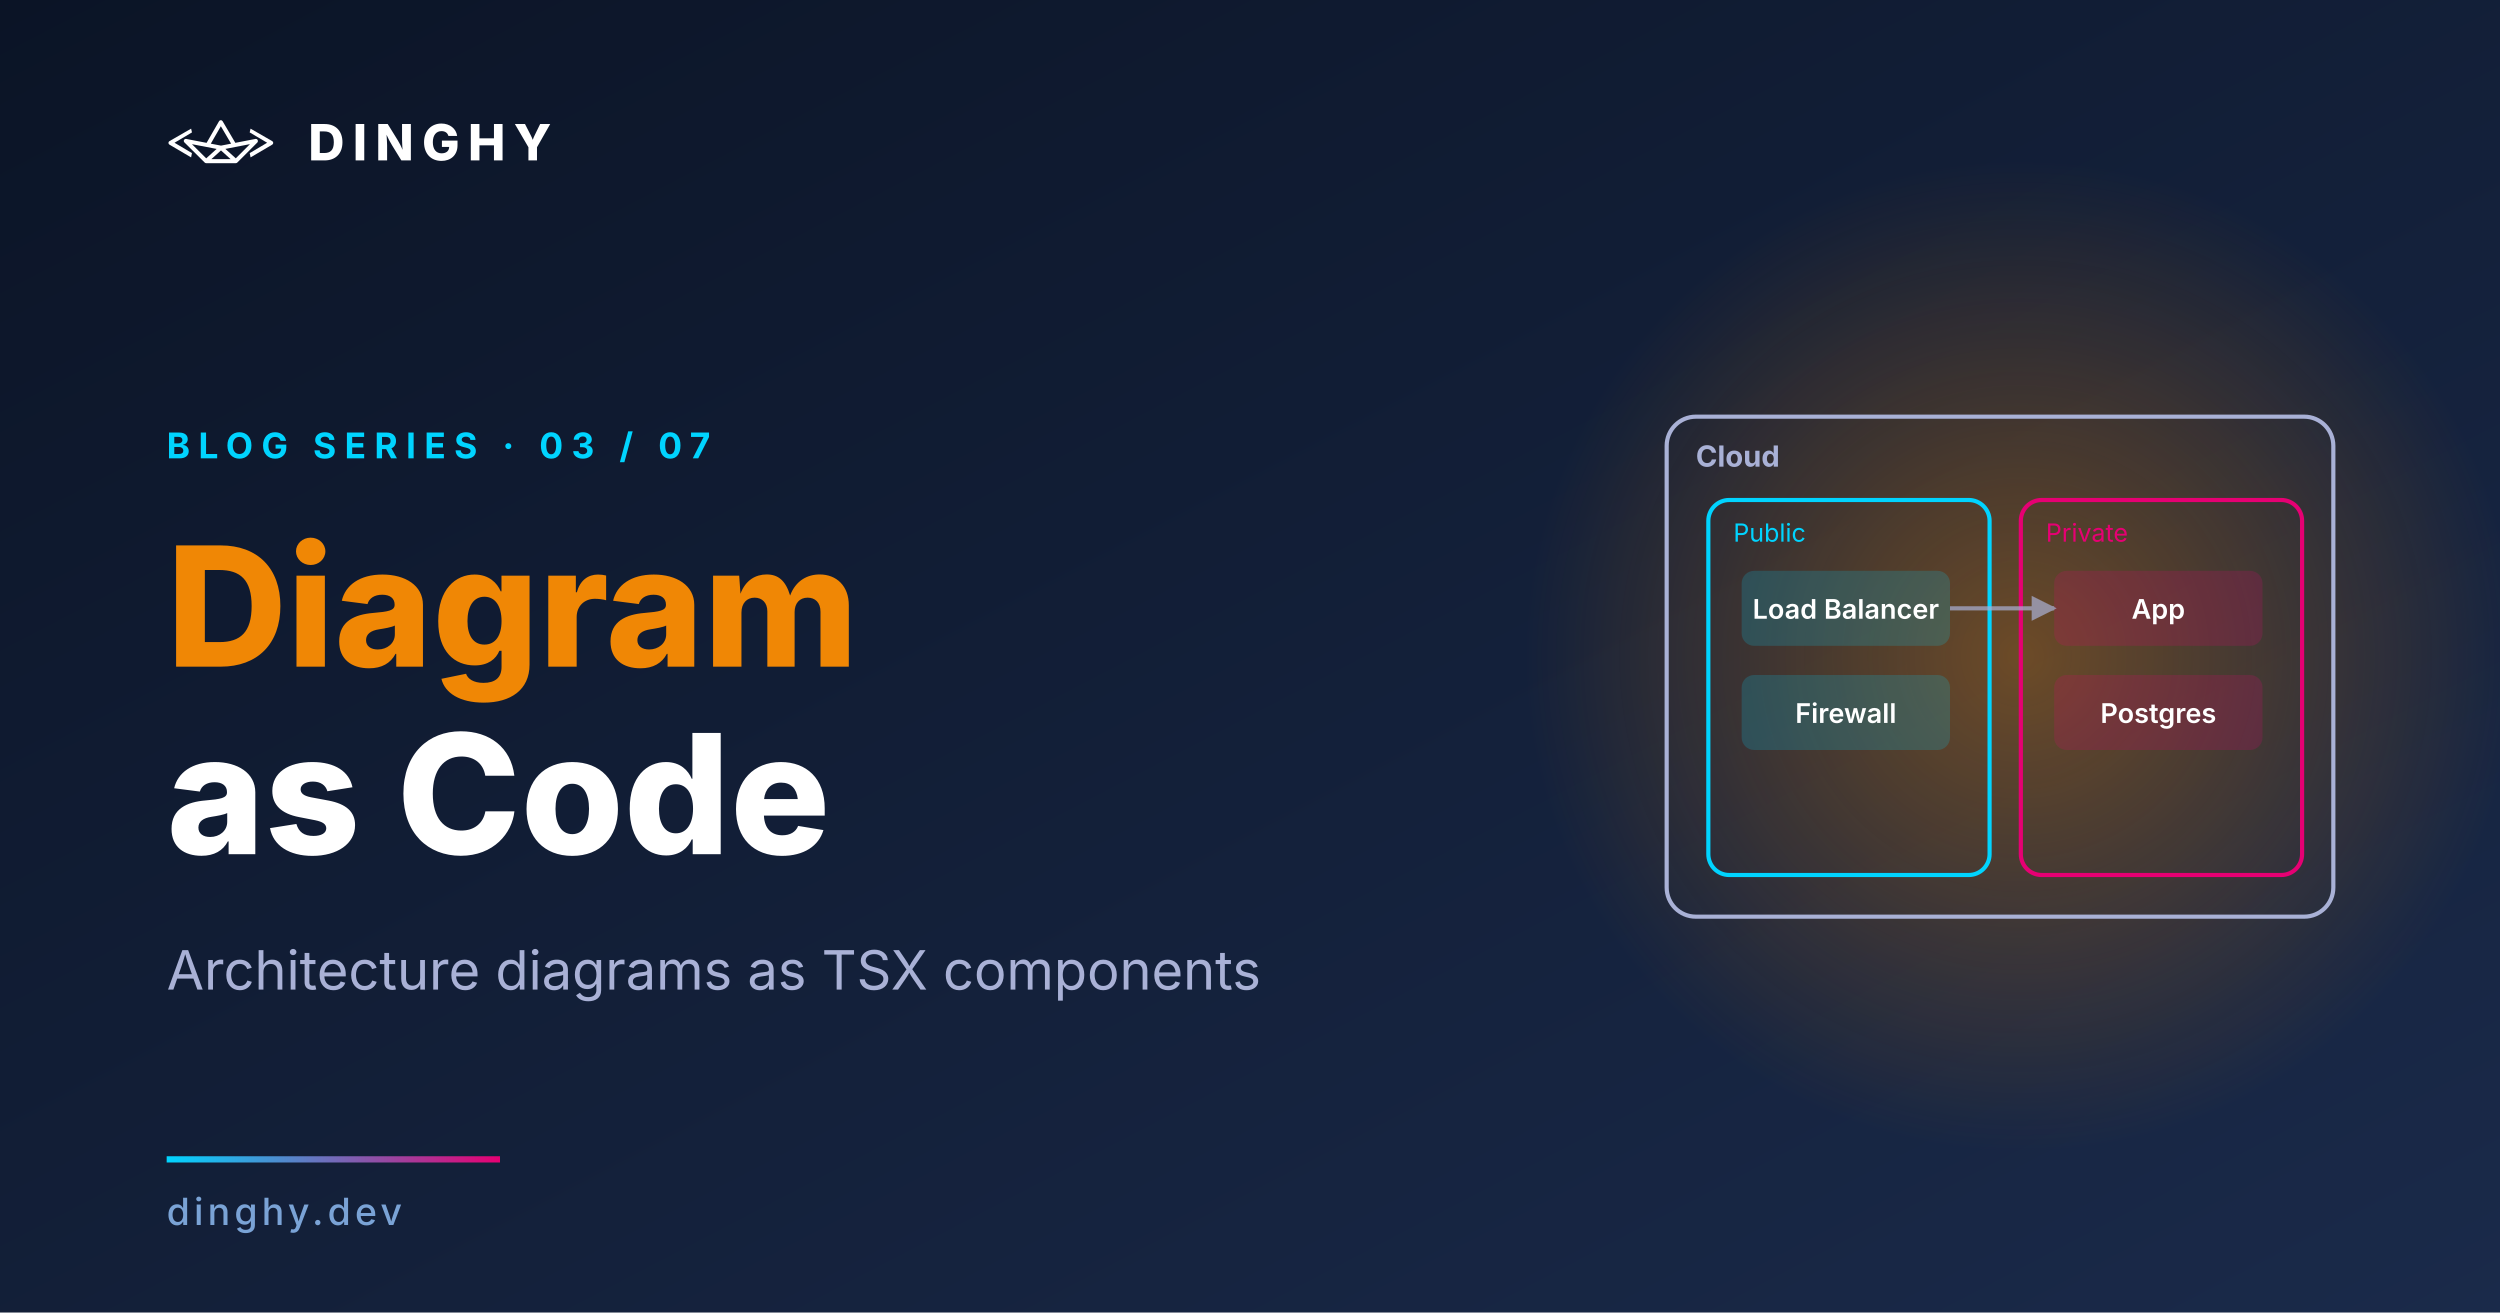
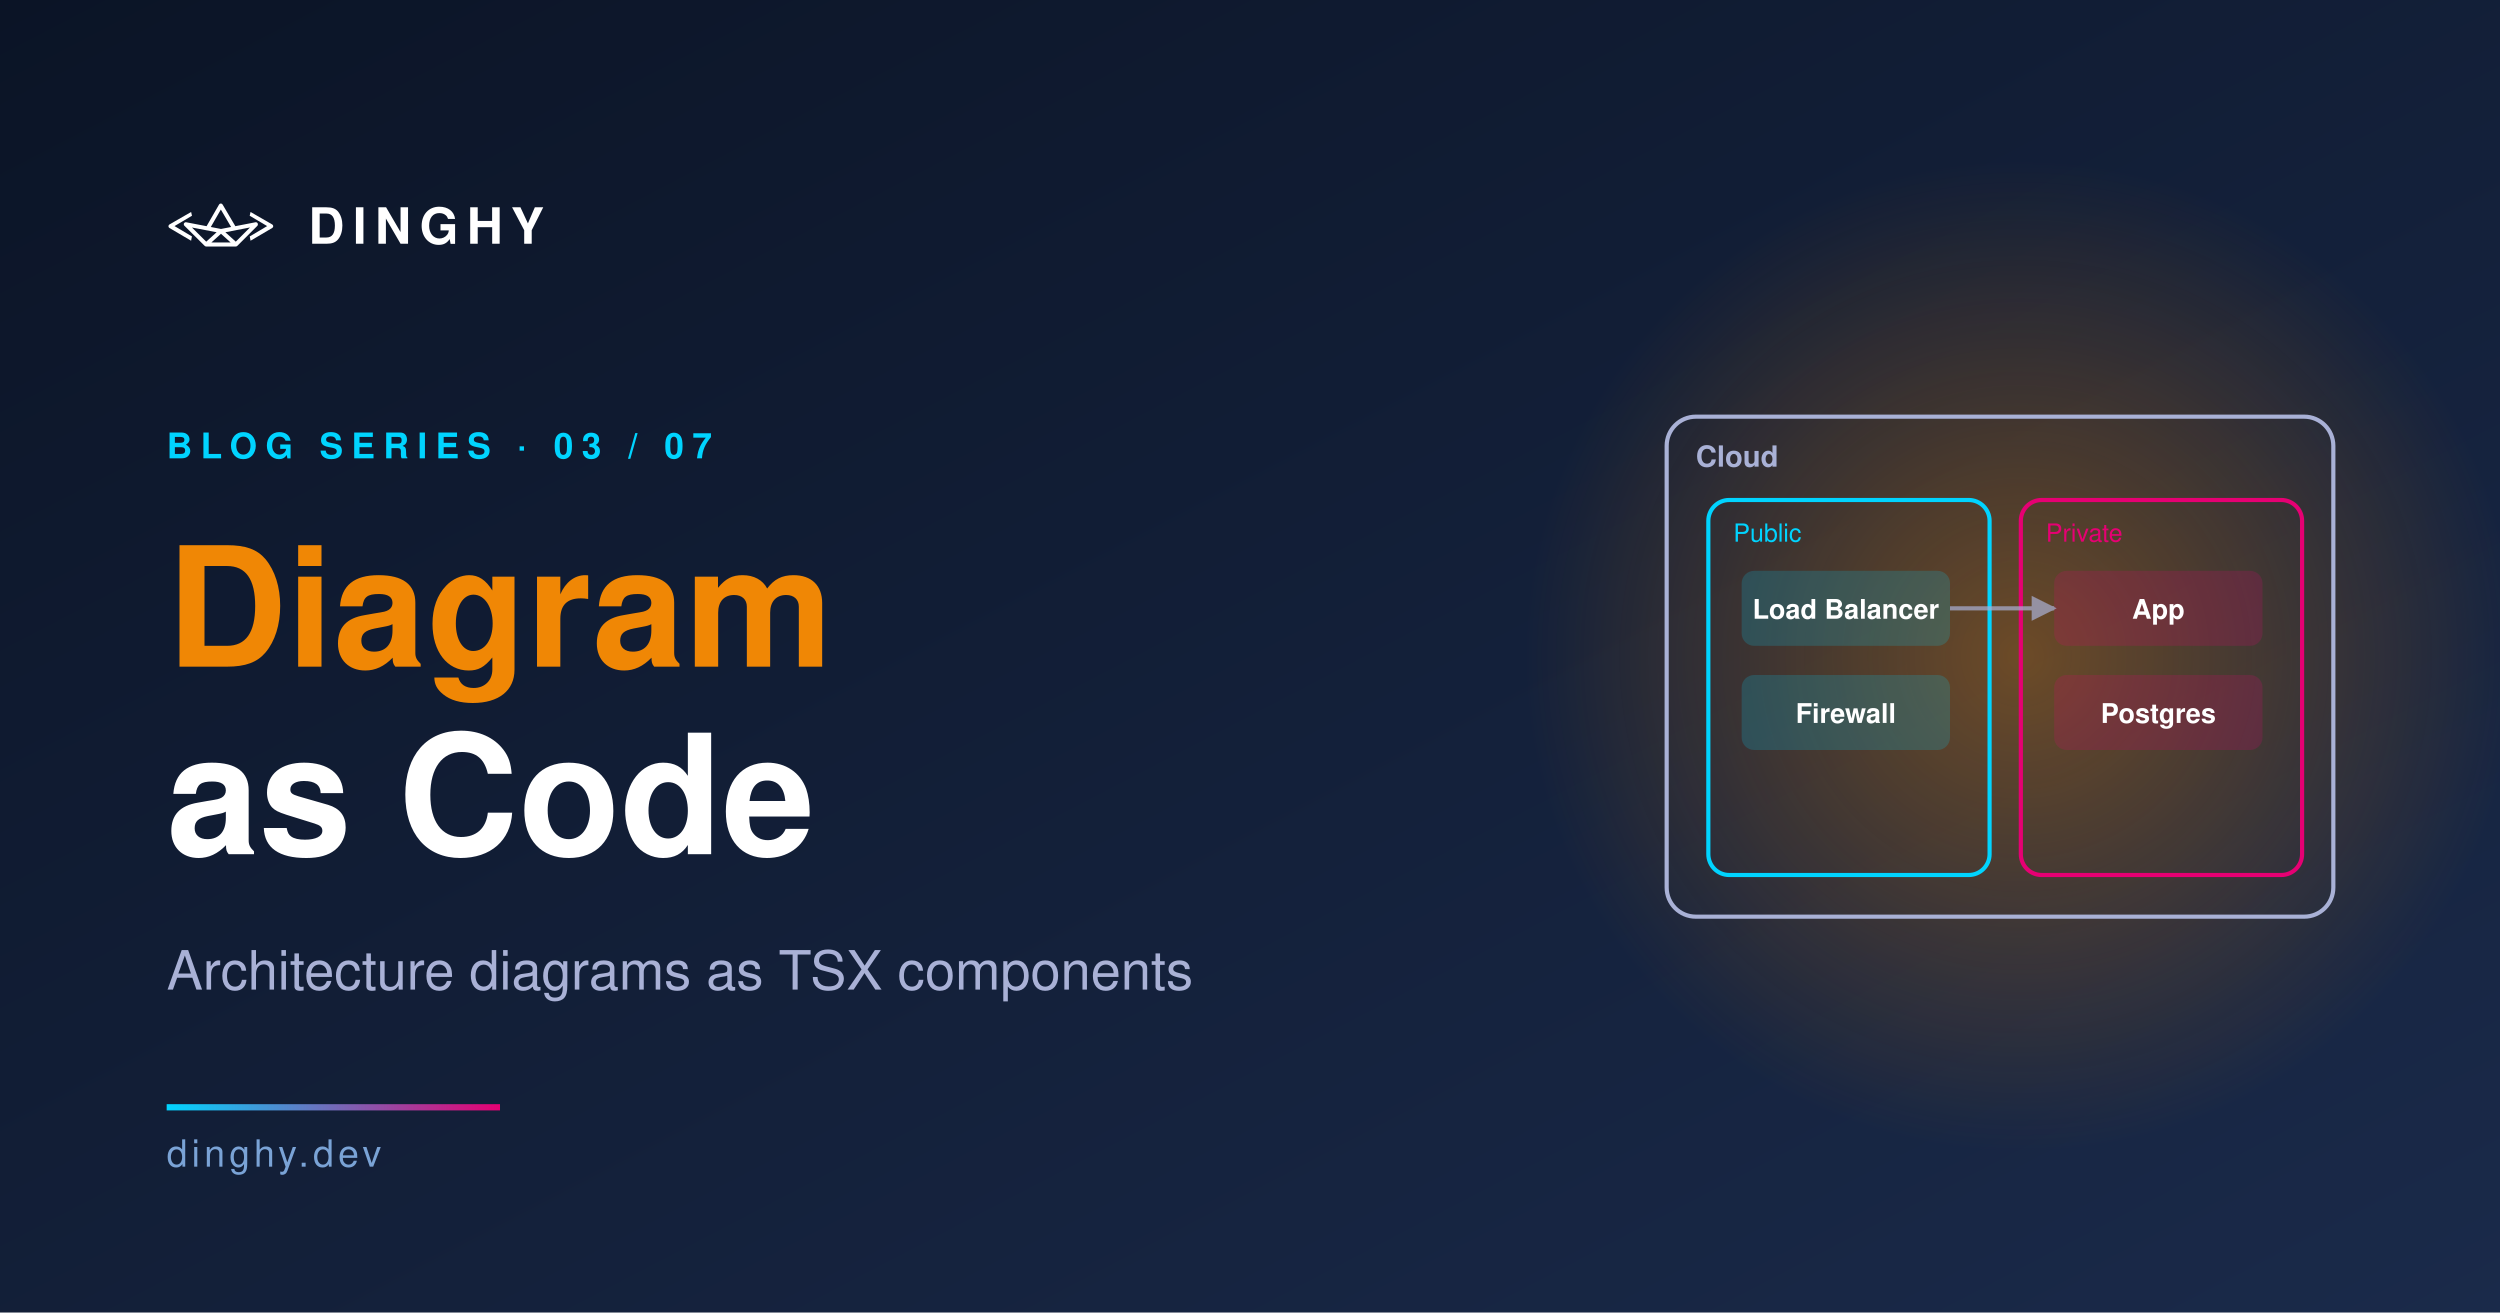
- <svg xmlns="http://www.w3.org/2000/svg" width="1200" height="630" viewBox="0 0 1200 630" font-family="system-ui,-apple-system,Segoe UI,sans-serif">
+ <svg xmlns="http://www.w3.org/2000/svg" width="1200" height="630" viewBox="0 0 1200 630" font-family="Helvetica Neue,Helvetica,Arial,STIX Two Text,sans-serif">
  <defs>
    <linearGradient id="bg" x1="0" y1="0" x2="1" y2="1">
      <stop offset="0%" stop-color="#0b1426" />
      <stop offset="100%" stop-color="#1a2a4a" />
    </linearGradient>
    <linearGradient id="accent" x1="0" y1="0" x2="1" y2="0">
      <stop offset="0%" stop-color="#00d4ff" />
      <stop offset="100%" stop-color="#e60073" />
    </linearGradient>
    <radialGradient id="glow" cx="0.5" cy="0.5" r="0.5">
      <stop offset="0%" stop-color="#f08705" stop-opacity="0.4" />
      <stop offset="100%" stop-color="#f08705" stop-opacity="0" />
    </radialGradient>
    <marker id="arrow" viewBox="0 0 10 10" refX="9" refY="5" markerWidth="6" markerHeight="6" orient="auto-start-reverse">
      <path d="M0,0 L10,5 L0,10 z" fill="#a9b1d6" />
    </marker>
  </defs>
  <rect width="1200" height="630" fill="url(#bg)" />
  <circle cx="970" cy="315" r="240" fill="url(#glow)" />
-   <g transform="translate(80,55)">
+   <g transform="translate(80,95)">
    <g transform="scale(0.13)" fill="#ffffff">
      <path d="m329.31,89.74c-0.57,0 -1.14,0.07 -1.68,0.19l-74.07,14.39l-47.11,-80.02c-1.35,-2.29 -3.81,-3.69 -6.47,-3.69c-0.01,0 -0.02,0 -0.03,0c-2.67,0.01 -5.13,1.44 -6.47,3.76l-46.07,80.01l-75.1,-14.45c-2.43,-0.55 -5.09,0.13 -6.98,2.03c-1.27,1.28 -1.98,2.9 -2.14,4.57c-0.13,1.25 0.07,2.48 0.53,3.59c0.17,0.4 0.38,0.8 0.62,1.18c0.33,0.52 0.73,0.99 1.18,1.42l74.97,74.49c1.4,1.4 3.3,2.18 5.28,2.18l109.64,0c1.99,0 3.9,-0.79 5.31,-2.2l73.9,-73.9c1.4,-1.4 2.19,-3.31 2.19,-5.3l0,-0.75c0,-4.14 -3.35,-7.5 -7.5,-7.5zm-129.25,-46.73l37.88,64.34l-37.35,7.26l-37.6,-7.23l37.07,-64.37zm0.53,89.36l35.37,32.02l-70.73,0l35.36,-32.02zm-107.21,-23.11l91.04,17.51l-38.41,34.79l-52.63,-52.3zm161.78,52.28l-38.42,-34.79l90.85,-17.64l-52.43,52.43z" />
      <path d="m90.23 158.07-80.02-47.1c-2.29-1.35-3.69-3.81-3.69-6.47 0-.01 0-.03 0-.03.01-2.68 1.44-5.13 3.76-6.47l80.01-46.07 3.19 13.89-64.48 38.18 64.34 38.18z" />
      <path d="m309.77 158.07 80.02-47.1c2.29-1.35 3.69-3.81 3.69-6.47 0-.01 0-.03 0-.03-.01-2.68-1.44-5.13-3.76-6.47l-80.01-46.07-3.19 13.89 64.48 38.18-64.34 38.18z" />
    </g>
    <text x="68" y="22" font-size="24" font-weight="800" fill="#ffffff" letter-spacing="4">DINGHY</text>
  </g>
  <text x="80" y="220" font-size="17" font-weight="700" fill="#00d4ff" letter-spacing="4">BLOG SERIES · 03 / 07</text>
  <text x="80" y="320" font-size="80" font-weight="800" fill="#ffffff">
    <tspan fill="#f08705">Diagram</tspan>
  </text>
  <text x="80" y="410" font-size="80" font-weight="800" fill="#ffffff">as Code</text>
  <text x="80" y="475" font-size="26" font-weight="400" fill="#a9b1d6">Architecture diagrams as TSX components</text>
  <g transform="translate(800,200)">
    <rect x="0" y="0" width="320" height="240" rx="14" fill="none" stroke="#a9b1d6" stroke-width="2" />
    <text x="14" y="24" font-size="14" font-weight="700" fill="#a9b1d6">Cloud</text>
    <rect x="20" y="40" width="135" height="180" rx="10" fill="none" stroke="#00d4ff" stroke-width="2" />
    <text x="32" y="60" font-size="12" fill="#00d4ff">Public</text>
    <rect x="36" y="74" width="100" height="36" rx="6" fill="#00d4ff" opacity="0.18" />
    <text x="86" y="97" font-size="13" font-weight="600" fill="#ffffff" text-anchor="middle">Load Balancer</text>
    <rect x="36" y="124" width="100" height="36" rx="6" fill="#00d4ff" opacity="0.18" />
    <text x="86" y="147" font-size="13" font-weight="600" fill="#ffffff" text-anchor="middle">Firewall</text>
    <rect x="170" y="40" width="135" height="180" rx="10" fill="none" stroke="#e60073" stroke-width="2" />
    <text x="182" y="60" font-size="12" fill="#e60073">Private</text>
    <rect x="186" y="74" width="100" height="36" rx="6" fill="#e60073" opacity="0.18" />
    <text x="236" y="97" font-size="13" font-weight="600" fill="#ffffff" text-anchor="middle">App</text>
    <rect x="186" y="124" width="100" height="36" rx="6" fill="#e60073" opacity="0.18" />
    <text x="236" y="147" font-size="13" font-weight="600" fill="#ffffff" text-anchor="middle">Postgres</text>
    <line x1="136" y1="92" x2="186" y2="92" stroke="#a9b1d6" stroke-width="2" marker-end="url(#arrow)" opacity="0.7" />
  </g>
-   <rect x="80" y="555" width="160" height="3" fill="url(#accent)" />
-   <text x="80" y="588" font-size="18" font-weight="500" fill="#7aa3d6" letter-spacing="2">dinghy.dev</text>
+   <rect x="80" y="530" width="160" height="3" fill="url(#accent)" />
+   <text x="80" y="560" font-size="18" font-weight="500" fill="#7aa3d6" letter-spacing="2">dinghy.dev</text>
</svg>
